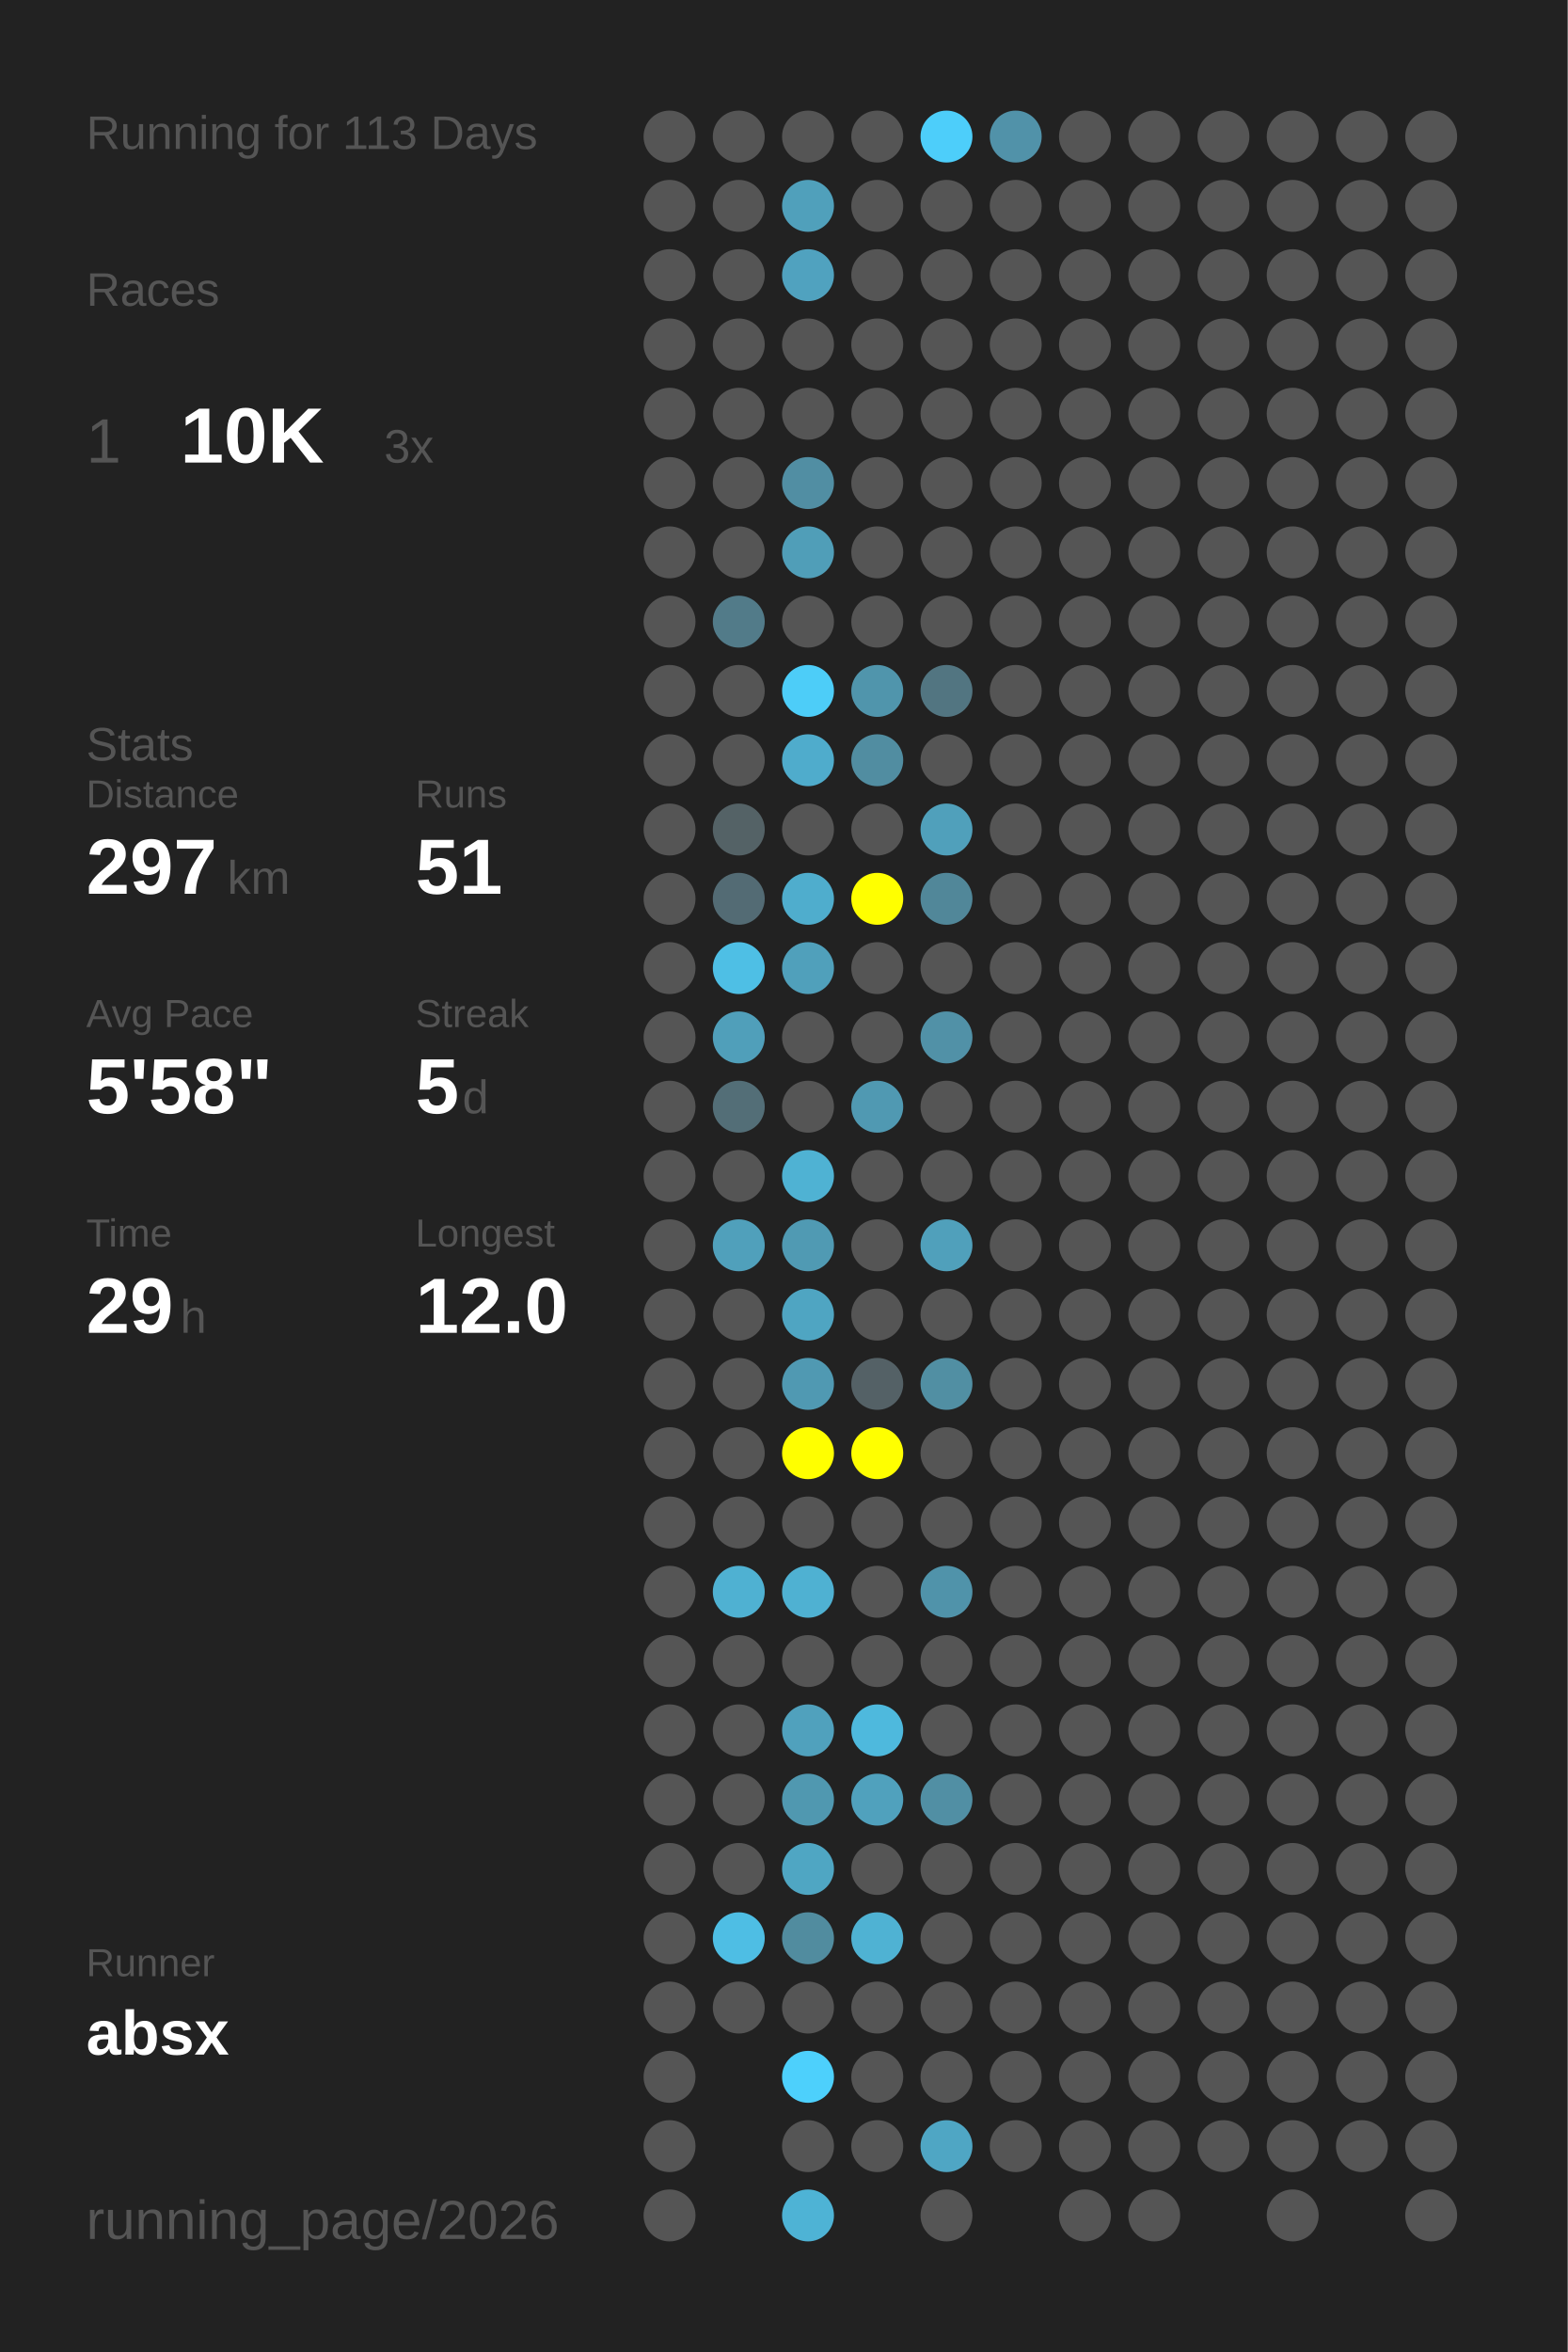
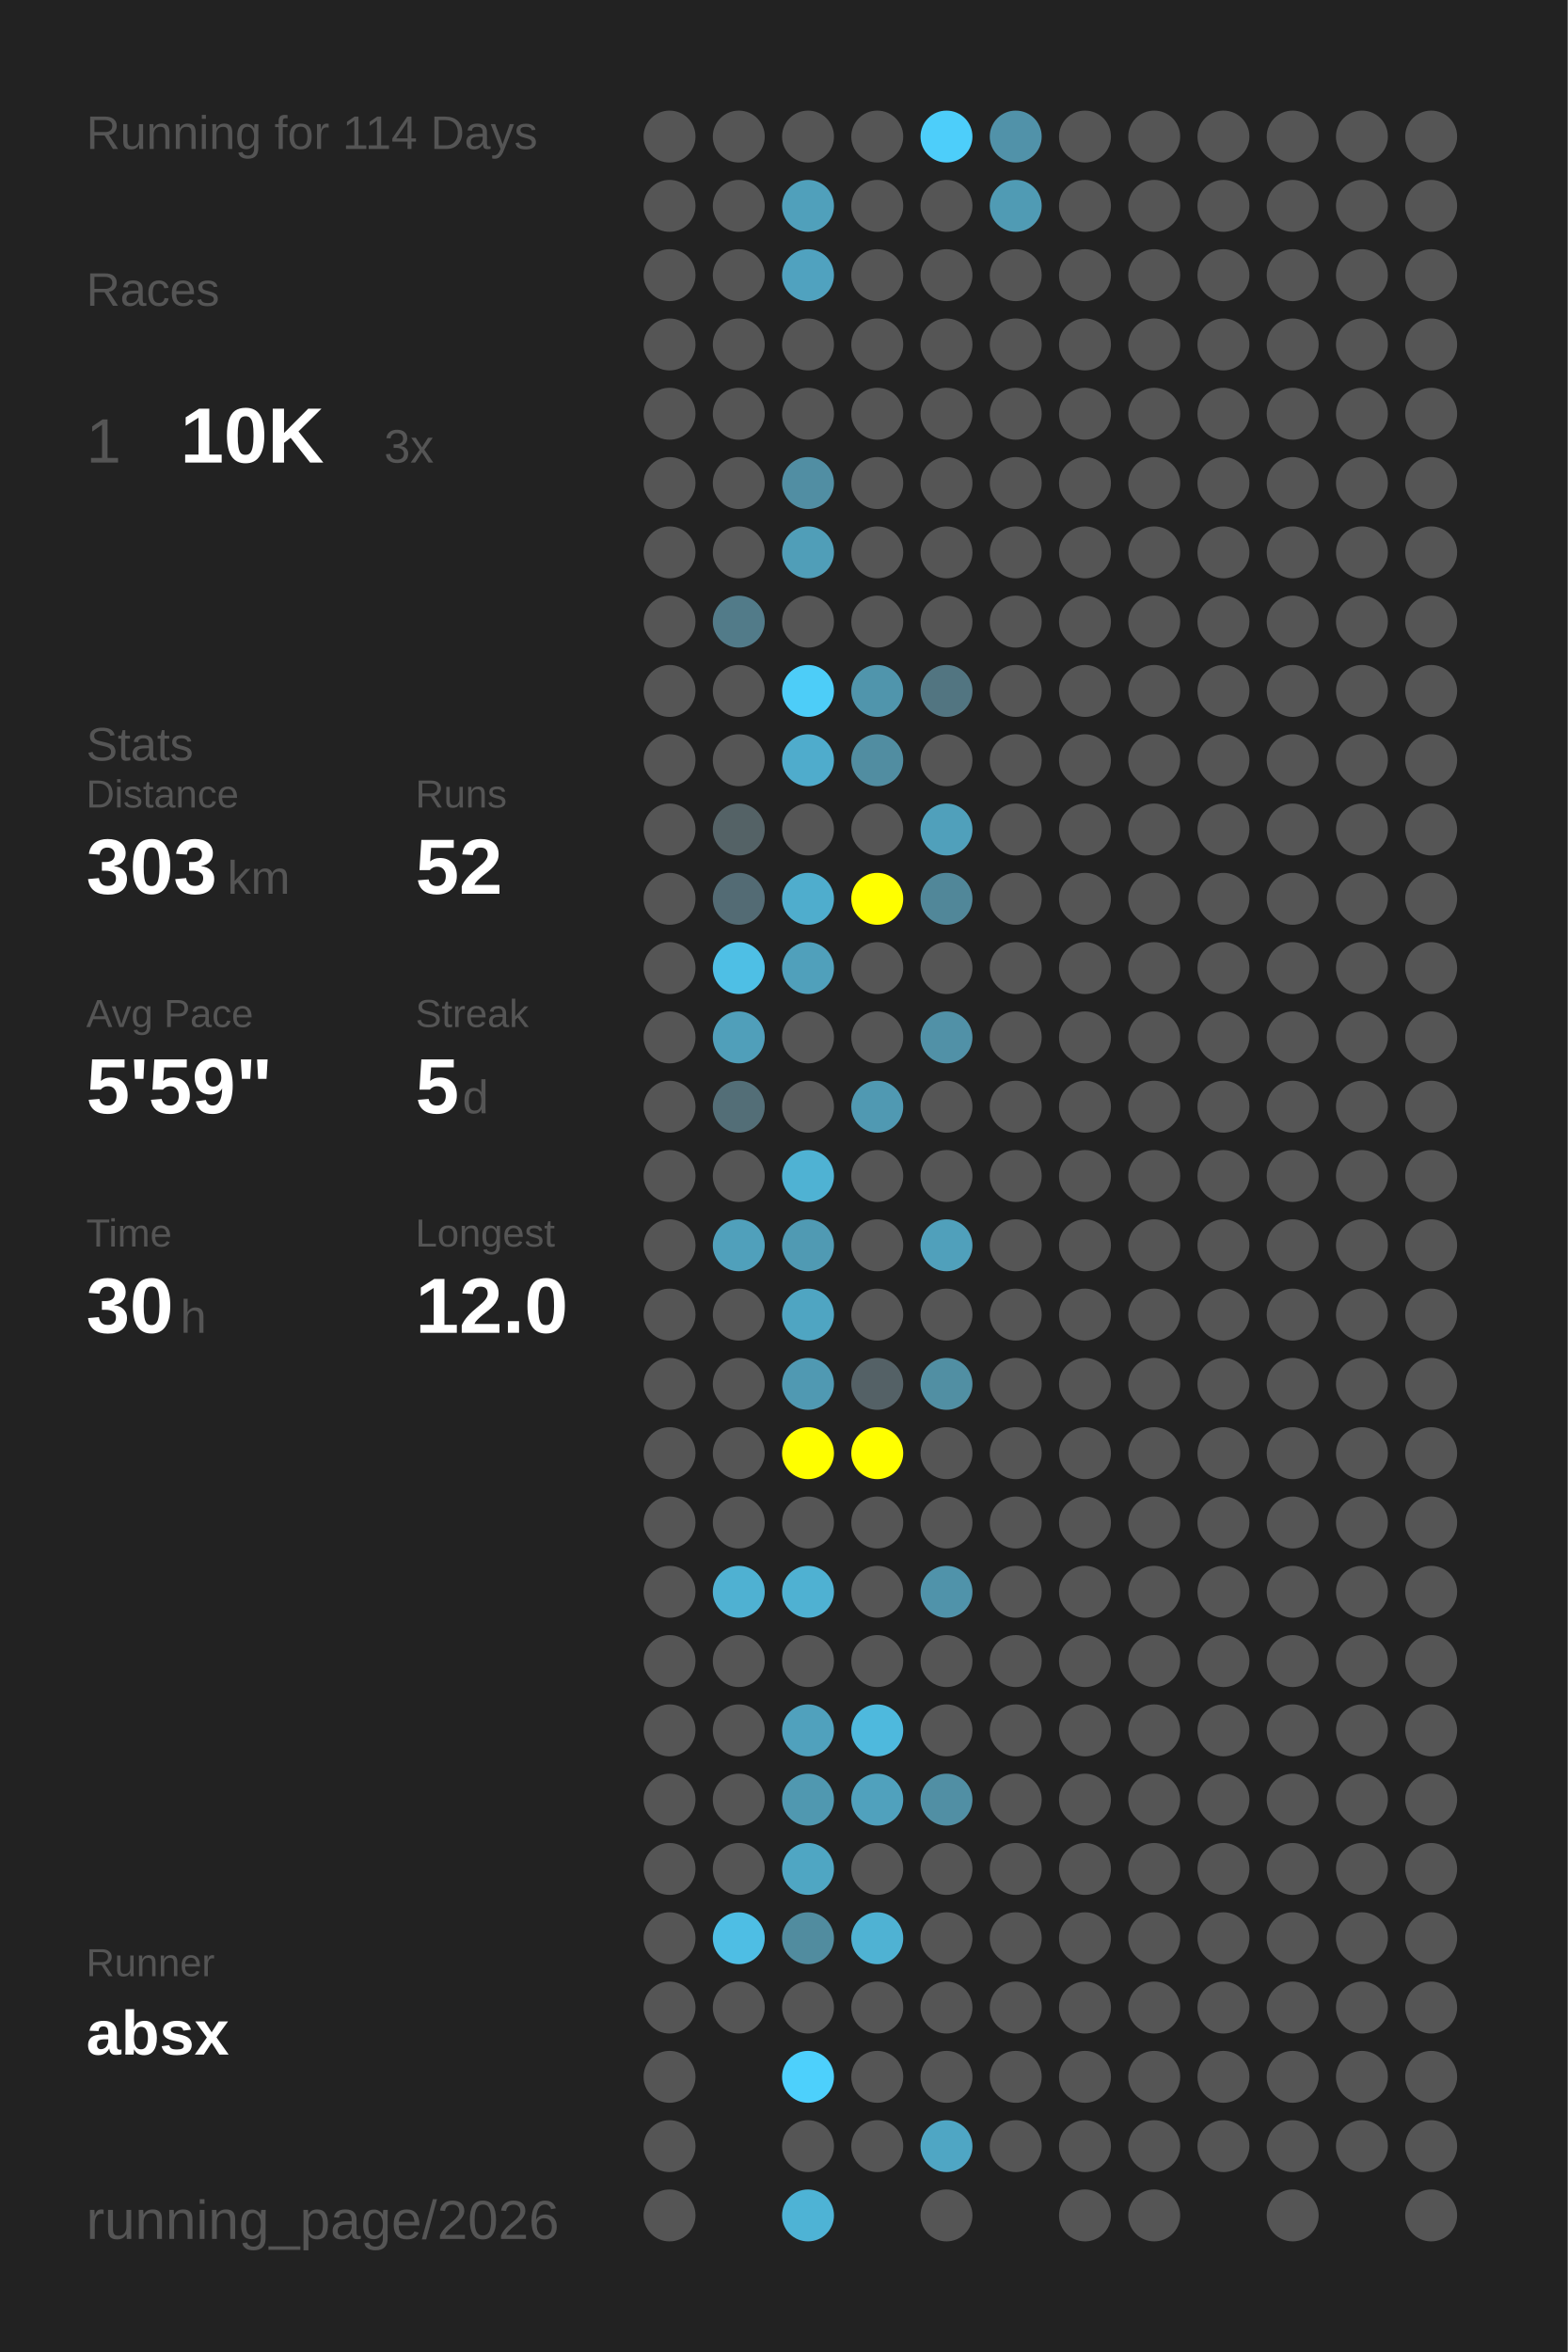
<svg xmlns="http://www.w3.org/2000/svg" baseProfile="full" height="300mm" version="1.1" viewBox="0,0,200,300" width="200mm">
  <defs />
  <rect fill="#222222" height="300" width="200" x="0" y="0" />
-   <text fill="#555555" style="font-size:6px; font-family:Arial;" x="11" y="19">Running for 113 Days</text>
+   <text fill="#555555" style="font-size:6px; font-family:Arial;" x="11" y="19">Running for 114 Days</text>
  <text fill="#555555" style="font-size:6px; font-family:Arial;" x="11" y="39">Races</text>
  <text fill="#555555" style="font-size:8px; font-family:Arial;" x="11" y="59">1</text>
  <text fill="#FFFFFF" style="font-size:10px; font-family:Arial; font-weight:bold;" x="23" y="59">10K</text>
  <text fill="#555555" style="font-size:6px; font-family:Arial;" x="49" y="59">3x</text>
  <text fill="#555555" style="font-size:6px; font-family:Arial;" x="11" y="97">Stats</text>
  <text fill="#555555" style="font-size:5px; font-family:Arial;" x="11" y="103">Distance</text>
-   <text fill="#FFFFFF" style="font-size:10px; font-family:Arial; font-weight:bold;" x="11" y="114">297</text>
+   <text fill="#FFFFFF" style="font-size:10px; font-family:Arial; font-weight:bold;" x="11" y="114">303</text>
  <text fill="#555555" style="font-size:6px; font-family:Arial;" x="29" y="114">km</text>
  <text fill="#555555" style="font-size:5px; font-family:Arial;" x="53" y="103">Runs</text>
-   <text fill="#FFFFFF" style="font-size:10px; font-family:Arial; font-weight:bold;" x="53" y="114">51</text>
+   <text fill="#FFFFFF" style="font-size:10px; font-family:Arial; font-weight:bold;" x="53" y="114">52</text>
  <text fill="#555555" style="font-size:5px; font-family:Arial;" x="11" y="131">Avg Pace</text>
-   <text fill="#FFFFFF" style="font-size:10px; font-family:Arial; font-weight:bold;" x="11" y="142">5'58"</text>
+   <text fill="#FFFFFF" style="font-size:10px; font-family:Arial; font-weight:bold;" x="11" y="142">5'59"</text>
  <text fill="#555555" style="font-size:5px; font-family:Arial;" x="53" y="131">Streak</text>
  <text fill="#FFFFFF" style="font-size:10px; font-family:Arial; font-weight:bold;" x="53" y="142">5</text>
  <text fill="#555555" style="font-size:6px; font-family:Arial;" x="59" y="142">d</text>
  <text fill="#555555" style="font-size:5px; font-family:Arial;" x="11" y="159">Time</text>
-   <text fill="#FFFFFF" style="font-size:10px; font-family:Arial; font-weight:bold;" x="11" y="170">29</text>
+   <text fill="#FFFFFF" style="font-size:10px; font-family:Arial; font-weight:bold;" x="11" y="170">30</text>
  <text fill="#555555" style="font-size:6px; font-family:Arial;" x="23" y="170">h</text>
  <text fill="#555555" style="font-size:5px; font-family:Arial;" x="53" y="159">Longest</text>
  <text fill="#FFFFFF" style="font-size:10px; font-family:Arial; font-weight:bold;" x="53" y="170">12.0</text>
  <text fill="#555555" style="font-size:5px; font-family:Arial;" x="11" y="252.065">Runner</text>
  <text fill="#FFFFFF" style="font-size:8px; font-family:Arial; font-weight:bold;" x="11" y="262.065">absx</text>
  <text fill="#555555" style="font-size:7px; font-family:Arial;" x="11" y="285.581">running_page/2026</text>
  <circle cx="85.417" cy="17.419" fill="#555555" r="3.312" />
  <circle cx="85.417" cy="26.258" fill="#555555" r="3.312" />
  <circle cx="85.417" cy="35.097" fill="#555555" r="3.312" />
  <circle cx="85.417" cy="43.935" fill="#555555" r="3.312" />
  <circle cx="85.417" cy="52.774" fill="#555555" r="3.312" />
  <circle cx="85.417" cy="61.613" fill="#555555" r="3.312" />
  <circle cx="85.417" cy="70.452" fill="#555555" r="3.312" />
  <circle cx="85.417" cy="79.29" fill="#555555" r="3.312" />
  <circle cx="85.417" cy="88.129" fill="#555555" r="3.312" />
  <circle cx="85.417" cy="96.968" fill="#555555" r="3.312" />
  <circle cx="85.417" cy="105.806" fill="#555555" r="3.312" />
  <circle cx="85.417" cy="114.645" fill="#555555" r="3.312" />
  <circle cx="85.417" cy="123.484" fill="#555555" r="3.312" />
  <circle cx="85.417" cy="132.323" fill="#555555" r="3.312" />
  <circle cx="85.417" cy="141.161" fill="#555555" r="3.312" />
  <circle cx="85.417" cy="150" fill="#555555" r="3.312" />
  <circle cx="85.417" cy="158.839" fill="#555555" r="3.312" />
  <circle cx="85.417" cy="167.677" fill="#555555" r="3.312" />
  <circle cx="85.417" cy="176.516" fill="#555555" r="3.312" />
  <circle cx="85.417" cy="185.355" fill="#555555" r="3.312" />
  <circle cx="85.417" cy="194.194" fill="#555555" r="3.312" />
  <circle cx="85.417" cy="203.032" fill="#555555" r="3.312" />
  <circle cx="85.417" cy="211.871" fill="#555555" r="3.312" />
  <circle cx="85.417" cy="220.71" fill="#555555" r="3.312" />
  <circle cx="85.417" cy="229.548" fill="#555555" r="3.312" />
  <circle cx="85.417" cy="238.387" fill="#555555" r="3.312" />
  <circle cx="85.417" cy="247.226" fill="#555555" r="3.312" />
  <circle cx="85.417" cy="256.065" fill="#555555" r="3.312" />
  <circle cx="85.417" cy="264.903" fill="#555555" r="3.312" />
  <circle cx="85.417" cy="273.742" fill="#555555" r="3.312" />
  <circle cx="85.417" cy="282.581" fill="#555555" r="3.312" />
  <circle cx="94.25" cy="17.419" fill="#555555" r="3.312" />
  <circle cx="94.25" cy="26.258" fill="#555555" r="3.312" />
  <circle cx="94.25" cy="35.097" fill="#555555" r="3.312" />
  <circle cx="94.25" cy="43.935" fill="#555555" r="3.312" />
  <circle cx="94.25" cy="52.774" fill="#555555" r="3.312" />
  <circle cx="94.25" cy="61.613" fill="#555555" r="3.312" />
  <circle cx="94.25" cy="70.452" fill="#555555" r="3.312" />
  <circle cx="94.25" cy="79.29" fill="#527b89" r="3.312" />
  <circle cx="94.25" cy="88.129" fill="#555555" r="3.312" />
  <circle cx="94.25" cy="96.968" fill="#555555" r="3.312" />
  <circle cx="94.25" cy="105.806" fill="#546266" r="3.312" />
  <circle cx="94.25" cy="114.645" fill="#536b74" r="3.312" />
  <circle cx="94.25" cy="123.484" fill="#4ebfe5" r="3.312" />
  <circle cx="94.25" cy="132.323" fill="#509fba" r="3.312" />
  <circle cx="94.25" cy="141.161" fill="#536e77" r="3.312" />
  <circle cx="94.25" cy="150" fill="#555555" r="3.312" />
  <circle cx="94.25" cy="158.839" fill="#50a0bb" r="3.312" />
  <circle cx="94.25" cy="167.677" fill="#555555" r="3.312" />
  <circle cx="94.25" cy="176.516" fill="#555555" r="3.312" />
  <circle cx="94.25" cy="185.355" fill="#555555" r="3.312" />
  <circle cx="94.25" cy="194.194" fill="#555555" r="3.312" />
  <circle cx="94.25" cy="203.032" fill="#4fb1d2" r="3.312" />
  <circle cx="94.25" cy="211.871" fill="#555555" r="3.312" />
  <circle cx="94.25" cy="220.71" fill="#555555" r="3.312" />
  <circle cx="94.25" cy="229.548" fill="#555555" r="3.312" />
  <circle cx="94.25" cy="238.387" fill="#555555" r="3.312" />
  <circle cx="94.25" cy="247.226" fill="#4ebee4" r="3.312" />
  <circle cx="94.25" cy="256.065" fill="#555555" r="3.312" />
  <circle cx="103.083" cy="17.419" fill="#555555" r="3.312" />
  <circle cx="103.083" cy="26.258" fill="#50a0bb" r="3.312" />
  <circle cx="103.083" cy="35.097" fill="#50a2bf" r="3.312" />
  <circle cx="103.083" cy="43.935" fill="#555555" r="3.312" />
  <circle cx="103.083" cy="52.774" fill="#555555" r="3.312" />
  <circle cx="103.083" cy="61.613" fill="#518ea3" r="3.312" />
  <circle cx="103.083" cy="70.452" fill="#509eb8" r="3.312" />
  <circle cx="103.083" cy="79.29" fill="#555555" r="3.312" />
  <circle cx="103.083" cy="88.129" fill="#4dcdf8" r="3.312" />
  <circle cx="103.083" cy="96.968" fill="#4faccc" r="3.312" />
  <circle cx="103.083" cy="105.806" fill="#555555" r="3.312" />
  <circle cx="103.083" cy="114.645" fill="#4fadcd" r="3.312" />
  <circle cx="103.083" cy="123.484" fill="#50a0bb" r="3.312" />
  <circle cx="103.083" cy="132.323" fill="#555555" r="3.312" />
  <circle cx="103.083" cy="141.161" fill="#555555" r="3.312" />
  <circle cx="103.083" cy="150" fill="#4fb2d3" r="3.312" />
  <circle cx="103.083" cy="158.839" fill="#509ab3" r="3.312" />
  <circle cx="103.083" cy="167.677" fill="#4fa5c2" r="3.312" />
  <circle cx="103.083" cy="176.516" fill="#5099b2" r="3.312" />
  <circle cx="103.083" cy="185.355" fill="#FFFF00" r="3.312" />
  <circle cx="103.083" cy="194.194" fill="#555555" r="3.312" />
  <circle cx="103.083" cy="203.032" fill="#4fb1d2" r="3.312" />
  <circle cx="103.083" cy="211.871" fill="#555555" r="3.312" />
  <circle cx="103.083" cy="220.71" fill="#50a1bd" r="3.312" />
  <circle cx="103.083" cy="229.548" fill="#5098b0" r="3.312" />
  <circle cx="103.083" cy="238.387" fill="#4fa6c3" r="3.312" />
  <circle cx="103.083" cy="247.226" fill="#518c9f" r="3.312" />
  <circle cx="103.083" cy="256.065" fill="#555555" r="3.312" />
  <circle cx="103.083" cy="264.903" fill="#4dd0fc" r="3.312" />
  <circle cx="103.083" cy="273.742" fill="#555555" r="3.312" />
  <circle cx="103.083" cy="282.581" fill="#4eb3d5" r="3.312" />
  <circle cx="111.917" cy="17.419" fill="#555555" r="3.312" />
  <circle cx="111.917" cy="26.258" fill="#555555" r="3.312" />
  <circle cx="111.917" cy="35.097" fill="#555555" r="3.312" />
  <circle cx="111.917" cy="43.935" fill="#555555" r="3.312" />
  <circle cx="111.917" cy="52.774" fill="#555555" r="3.312" />
  <circle cx="111.917" cy="61.613" fill="#555555" r="3.312" />
  <circle cx="111.917" cy="70.452" fill="#555555" r="3.312" />
  <circle cx="111.917" cy="79.29" fill="#555555" r="3.312" />
  <circle cx="111.917" cy="88.129" fill="#5095ac" r="3.312" />
  <circle cx="111.917" cy="96.968" fill="#518da1" r="3.312" />
  <circle cx="111.917" cy="105.806" fill="#555555" r="3.312" />
  <circle cx="111.917" cy="114.645" fill="#FFFF00" r="3.312" />
  <circle cx="111.917" cy="123.484" fill="#555555" r="3.312" />
  <circle cx="111.917" cy="132.323" fill="#555555" r="3.312" />
  <circle cx="111.917" cy="141.161" fill="#5099b2" r="3.312" />
  <circle cx="111.917" cy="150" fill="#555555" r="3.312" />
  <circle cx="111.917" cy="158.839" fill="#555555" r="3.312" />
  <circle cx="111.917" cy="167.677" fill="#555555" r="3.312" />
  <circle cx="111.917" cy="176.516" fill="#546166" r="3.312" />
  <circle cx="111.917" cy="185.355" fill="#FFFF00" r="3.312" />
  <circle cx="111.917" cy="194.194" fill="#555555" r="3.312" />
  <circle cx="111.917" cy="203.032" fill="#555555" r="3.312" />
  <circle cx="111.917" cy="211.871" fill="#555555" r="3.312" />
  <circle cx="111.917" cy="220.71" fill="#4eb9dd" r="3.312" />
  <circle cx="111.917" cy="229.548" fill="#50a1bd" r="3.312" />
  <circle cx="111.917" cy="238.387" fill="#555555" r="3.312" />
  <circle cx="111.917" cy="247.226" fill="#4fb2d3" r="3.312" />
  <circle cx="111.917" cy="256.065" fill="#555555" r="3.312" />
  <circle cx="111.917" cy="264.903" fill="#555555" r="3.312" />
  <circle cx="111.917" cy="273.742" fill="#555555" r="3.312" />
  <circle cx="120.75" cy="17.419" fill="#4dcefa" r="3.312" />
  <circle cx="120.75" cy="26.258" fill="#555555" r="3.312" />
  <circle cx="120.75" cy="35.097" fill="#555555" r="3.312" />
  <circle cx="120.75" cy="43.935" fill="#555555" r="3.312" />
  <circle cx="120.75" cy="52.774" fill="#555555" r="3.312" />
  <circle cx="120.75" cy="61.613" fill="#555555" r="3.312" />
  <circle cx="120.75" cy="70.452" fill="#555555" r="3.312" />
  <circle cx="120.75" cy="79.29" fill="#555555" r="3.312" />
  <circle cx="120.75" cy="88.129" fill="#527581" r="3.312" />
  <circle cx="120.75" cy="96.968" fill="#555555" r="3.312" />
  <circle cx="120.75" cy="105.806" fill="#50a0bb" r="3.312" />
  <circle cx="120.75" cy="114.645" fill="#518799" r="3.312" />
  <circle cx="120.75" cy="123.484" fill="#555555" r="3.312" />
  <circle cx="120.75" cy="132.323" fill="#5191a7" r="3.312" />
  <circle cx="120.75" cy="141.161" fill="#555555" r="3.312" />
  <circle cx="120.75" cy="150" fill="#555555" r="3.312" />
  <circle cx="120.75" cy="158.839" fill="#50a0bb" r="3.312" />
  <circle cx="120.75" cy="167.677" fill="#555555" r="3.312" />
  <circle cx="120.75" cy="176.516" fill="#518fa3" r="3.312" />
  <circle cx="120.75" cy="185.355" fill="#555555" r="3.312" />
  <circle cx="120.75" cy="194.194" fill="#555555" r="3.312" />
  <circle cx="120.75" cy="203.032" fill="#5093aa" r="3.312" />
  <circle cx="120.75" cy="211.871" fill="#555555" r="3.312" />
  <circle cx="120.75" cy="220.71" fill="#555555" r="3.312" />
  <circle cx="120.75" cy="229.548" fill="#518fa4" r="3.312" />
  <circle cx="120.75" cy="238.387" fill="#555555" r="3.312" />
  <circle cx="120.75" cy="247.226" fill="#555555" r="3.312" />
  <circle cx="120.75" cy="256.065" fill="#555555" r="3.312" />
  <circle cx="120.75" cy="264.903" fill="#555555" r="3.312" />
  <circle cx="120.75" cy="273.742" fill="#4fa6c4" r="3.312" />
  <circle cx="120.75" cy="282.581" fill="#555555" r="3.312" />
  <circle cx="129.583" cy="17.419" fill="#5192a9" r="3.312" />
-   <circle cx="129.583" cy="26.258" fill="#555555" r="3.312" />
+   <circle cx="129.583" cy="26.258" fill="#509bb4" r="3.312" />
  <circle cx="129.583" cy="35.097" fill="#555555" r="3.312" />
  <circle cx="129.583" cy="43.935" fill="#555555" r="3.312" />
  <circle cx="129.583" cy="52.774" fill="#555555" r="3.312" />
  <circle cx="129.583" cy="61.613" fill="#555555" r="3.312" />
  <circle cx="129.583" cy="70.452" fill="#555555" r="3.312" />
  <circle cx="129.583" cy="79.29" fill="#555555" r="3.312" />
  <circle cx="129.583" cy="88.129" fill="#555555" r="3.312" />
  <circle cx="129.583" cy="96.968" fill="#555555" r="3.312" />
  <circle cx="129.583" cy="105.806" fill="#555555" r="3.312" />
  <circle cx="129.583" cy="114.645" fill="#555555" r="3.312" />
  <circle cx="129.583" cy="123.484" fill="#555555" r="3.312" />
  <circle cx="129.583" cy="132.323" fill="#555555" r="3.312" />
  <circle cx="129.583" cy="141.161" fill="#555555" r="3.312" />
  <circle cx="129.583" cy="150" fill="#555555" r="3.312" />
  <circle cx="129.583" cy="158.839" fill="#555555" r="3.312" />
  <circle cx="129.583" cy="167.677" fill="#555555" r="3.312" />
  <circle cx="129.583" cy="176.516" fill="#555555" r="3.312" />
  <circle cx="129.583" cy="185.355" fill="#555555" r="3.312" />
  <circle cx="129.583" cy="194.194" fill="#555555" r="3.312" />
  <circle cx="129.583" cy="203.032" fill="#555555" r="3.312" />
  <circle cx="129.583" cy="211.871" fill="#555555" r="3.312" />
  <circle cx="129.583" cy="220.71" fill="#555555" r="3.312" />
  <circle cx="129.583" cy="229.548" fill="#555555" r="3.312" />
  <circle cx="129.583" cy="238.387" fill="#555555" r="3.312" />
  <circle cx="129.583" cy="247.226" fill="#555555" r="3.312" />
  <circle cx="129.583" cy="256.065" fill="#555555" r="3.312" />
  <circle cx="129.583" cy="264.903" fill="#555555" r="3.312" />
  <circle cx="129.583" cy="273.742" fill="#555555" r="3.312" />
  <circle cx="138.417" cy="17.419" fill="#555555" r="3.312" />
  <circle cx="138.417" cy="26.258" fill="#555555" r="3.312" />
  <circle cx="138.417" cy="35.097" fill="#555555" r="3.312" />
  <circle cx="138.417" cy="43.935" fill="#555555" r="3.312" />
  <circle cx="138.417" cy="52.774" fill="#555555" r="3.312" />
  <circle cx="138.417" cy="61.613" fill="#555555" r="3.312" />
  <circle cx="138.417" cy="70.452" fill="#555555" r="3.312" />
  <circle cx="138.417" cy="79.29" fill="#555555" r="3.312" />
  <circle cx="138.417" cy="88.129" fill="#555555" r="3.312" />
  <circle cx="138.417" cy="96.968" fill="#555555" r="3.312" />
  <circle cx="138.417" cy="105.806" fill="#555555" r="3.312" />
  <circle cx="138.417" cy="114.645" fill="#555555" r="3.312" />
  <circle cx="138.417" cy="123.484" fill="#555555" r="3.312" />
  <circle cx="138.417" cy="132.323" fill="#555555" r="3.312" />
  <circle cx="138.417" cy="141.161" fill="#555555" r="3.312" />
  <circle cx="138.417" cy="150" fill="#555555" r="3.312" />
  <circle cx="138.417" cy="158.839" fill="#555555" r="3.312" />
  <circle cx="138.417" cy="167.677" fill="#555555" r="3.312" />
  <circle cx="138.417" cy="176.516" fill="#555555" r="3.312" />
  <circle cx="138.417" cy="185.355" fill="#555555" r="3.312" />
  <circle cx="138.417" cy="194.194" fill="#555555" r="3.312" />
  <circle cx="138.417" cy="203.032" fill="#555555" r="3.312" />
  <circle cx="138.417" cy="211.871" fill="#555555" r="3.312" />
  <circle cx="138.417" cy="220.71" fill="#555555" r="3.312" />
  <circle cx="138.417" cy="229.548" fill="#555555" r="3.312" />
  <circle cx="138.417" cy="238.387" fill="#555555" r="3.312" />
  <circle cx="138.417" cy="247.226" fill="#555555" r="3.312" />
  <circle cx="138.417" cy="256.065" fill="#555555" r="3.312" />
  <circle cx="138.417" cy="264.903" fill="#555555" r="3.312" />
  <circle cx="138.417" cy="273.742" fill="#555555" r="3.312" />
  <circle cx="138.417" cy="282.581" fill="#555555" r="3.312" />
  <circle cx="147.25" cy="17.419" fill="#555555" r="3.312" />
  <circle cx="147.25" cy="26.258" fill="#555555" r="3.312" />
  <circle cx="147.25" cy="35.097" fill="#555555" r="3.312" />
  <circle cx="147.25" cy="43.935" fill="#555555" r="3.312" />
  <circle cx="147.25" cy="52.774" fill="#555555" r="3.312" />
  <circle cx="147.25" cy="61.613" fill="#555555" r="3.312" />
  <circle cx="147.25" cy="70.452" fill="#555555" r="3.312" />
  <circle cx="147.25" cy="79.29" fill="#555555" r="3.312" />
  <circle cx="147.25" cy="88.129" fill="#555555" r="3.312" />
  <circle cx="147.25" cy="96.968" fill="#555555" r="3.312" />
  <circle cx="147.25" cy="105.806" fill="#555555" r="3.312" />
  <circle cx="147.25" cy="114.645" fill="#555555" r="3.312" />
  <circle cx="147.25" cy="123.484" fill="#555555" r="3.312" />
  <circle cx="147.25" cy="132.323" fill="#555555" r="3.312" />
  <circle cx="147.25" cy="141.161" fill="#555555" r="3.312" />
  <circle cx="147.25" cy="150" fill="#555555" r="3.312" />
  <circle cx="147.25" cy="158.839" fill="#555555" r="3.312" />
  <circle cx="147.25" cy="167.677" fill="#555555" r="3.312" />
  <circle cx="147.25" cy="176.516" fill="#555555" r="3.312" />
  <circle cx="147.25" cy="185.355" fill="#555555" r="3.312" />
  <circle cx="147.25" cy="194.194" fill="#555555" r="3.312" />
  <circle cx="147.25" cy="203.032" fill="#555555" r="3.312" />
  <circle cx="147.25" cy="211.871" fill="#555555" r="3.312" />
  <circle cx="147.25" cy="220.71" fill="#555555" r="3.312" />
  <circle cx="147.25" cy="229.548" fill="#555555" r="3.312" />
  <circle cx="147.25" cy="238.387" fill="#555555" r="3.312" />
  <circle cx="147.25" cy="247.226" fill="#555555" r="3.312" />
  <circle cx="147.25" cy="256.065" fill="#555555" r="3.312" />
  <circle cx="147.25" cy="264.903" fill="#555555" r="3.312" />
  <circle cx="147.25" cy="273.742" fill="#555555" r="3.312" />
  <circle cx="147.25" cy="282.581" fill="#555555" r="3.312" />
  <circle cx="156.083" cy="17.419" fill="#555555" r="3.312" />
  <circle cx="156.083" cy="26.258" fill="#555555" r="3.312" />
  <circle cx="156.083" cy="35.097" fill="#555555" r="3.312" />
  <circle cx="156.083" cy="43.935" fill="#555555" r="3.312" />
  <circle cx="156.083" cy="52.774" fill="#555555" r="3.312" />
  <circle cx="156.083" cy="61.613" fill="#555555" r="3.312" />
  <circle cx="156.083" cy="70.452" fill="#555555" r="3.312" />
  <circle cx="156.083" cy="79.29" fill="#555555" r="3.312" />
  <circle cx="156.083" cy="88.129" fill="#555555" r="3.312" />
  <circle cx="156.083" cy="96.968" fill="#555555" r="3.312" />
  <circle cx="156.083" cy="105.806" fill="#555555" r="3.312" />
  <circle cx="156.083" cy="114.645" fill="#555555" r="3.312" />
  <circle cx="156.083" cy="123.484" fill="#555555" r="3.312" />
  <circle cx="156.083" cy="132.323" fill="#555555" r="3.312" />
  <circle cx="156.083" cy="141.161" fill="#555555" r="3.312" />
  <circle cx="156.083" cy="150" fill="#555555" r="3.312" />
  <circle cx="156.083" cy="158.839" fill="#555555" r="3.312" />
  <circle cx="156.083" cy="167.677" fill="#555555" r="3.312" />
  <circle cx="156.083" cy="176.516" fill="#555555" r="3.312" />
  <circle cx="156.083" cy="185.355" fill="#555555" r="3.312" />
  <circle cx="156.083" cy="194.194" fill="#555555" r="3.312" />
  <circle cx="156.083" cy="203.032" fill="#555555" r="3.312" />
  <circle cx="156.083" cy="211.871" fill="#555555" r="3.312" />
  <circle cx="156.083" cy="220.71" fill="#555555" r="3.312" />
  <circle cx="156.083" cy="229.548" fill="#555555" r="3.312" />
  <circle cx="156.083" cy="238.387" fill="#555555" r="3.312" />
  <circle cx="156.083" cy="247.226" fill="#555555" r="3.312" />
  <circle cx="156.083" cy="256.065" fill="#555555" r="3.312" />
  <circle cx="156.083" cy="264.903" fill="#555555" r="3.312" />
  <circle cx="156.083" cy="273.742" fill="#555555" r="3.312" />
  <circle cx="164.917" cy="17.419" fill="#555555" r="3.312" />
  <circle cx="164.917" cy="26.258" fill="#555555" r="3.312" />
  <circle cx="164.917" cy="35.097" fill="#555555" r="3.312" />
  <circle cx="164.917" cy="43.935" fill="#555555" r="3.312" />
  <circle cx="164.917" cy="52.774" fill="#555555" r="3.312" />
  <circle cx="164.917" cy="61.613" fill="#555555" r="3.312" />
  <circle cx="164.917" cy="70.452" fill="#555555" r="3.312" />
  <circle cx="164.917" cy="79.29" fill="#555555" r="3.312" />
  <circle cx="164.917" cy="88.129" fill="#555555" r="3.312" />
  <circle cx="164.917" cy="96.968" fill="#555555" r="3.312" />
  <circle cx="164.917" cy="105.806" fill="#555555" r="3.312" />
  <circle cx="164.917" cy="114.645" fill="#555555" r="3.312" />
  <circle cx="164.917" cy="123.484" fill="#555555" r="3.312" />
  <circle cx="164.917" cy="132.323" fill="#555555" r="3.312" />
  <circle cx="164.917" cy="141.161" fill="#555555" r="3.312" />
  <circle cx="164.917" cy="150" fill="#555555" r="3.312" />
  <circle cx="164.917" cy="158.839" fill="#555555" r="3.312" />
  <circle cx="164.917" cy="167.677" fill="#555555" r="3.312" />
  <circle cx="164.917" cy="176.516" fill="#555555" r="3.312" />
  <circle cx="164.917" cy="185.355" fill="#555555" r="3.312" />
  <circle cx="164.917" cy="194.194" fill="#555555" r="3.312" />
  <circle cx="164.917" cy="203.032" fill="#555555" r="3.312" />
  <circle cx="164.917" cy="211.871" fill="#555555" r="3.312" />
  <circle cx="164.917" cy="220.71" fill="#555555" r="3.312" />
  <circle cx="164.917" cy="229.548" fill="#555555" r="3.312" />
  <circle cx="164.917" cy="238.387" fill="#555555" r="3.312" />
  <circle cx="164.917" cy="247.226" fill="#555555" r="3.312" />
  <circle cx="164.917" cy="256.065" fill="#555555" r="3.312" />
  <circle cx="164.917" cy="264.903" fill="#555555" r="3.312" />
  <circle cx="164.917" cy="273.742" fill="#555555" r="3.312" />
  <circle cx="164.917" cy="282.581" fill="#555555" r="3.312" />
  <circle cx="173.75" cy="17.419" fill="#555555" r="3.312" />
  <circle cx="173.75" cy="26.258" fill="#555555" r="3.312" />
  <circle cx="173.75" cy="35.097" fill="#555555" r="3.312" />
  <circle cx="173.75" cy="43.935" fill="#555555" r="3.312" />
  <circle cx="173.75" cy="52.774" fill="#555555" r="3.312" />
  <circle cx="173.75" cy="61.613" fill="#555555" r="3.312" />
  <circle cx="173.75" cy="70.452" fill="#555555" r="3.312" />
  <circle cx="173.75" cy="79.29" fill="#555555" r="3.312" />
  <circle cx="173.75" cy="88.129" fill="#555555" r="3.312" />
  <circle cx="173.75" cy="96.968" fill="#555555" r="3.312" />
  <circle cx="173.75" cy="105.806" fill="#555555" r="3.312" />
  <circle cx="173.75" cy="114.645" fill="#555555" r="3.312" />
  <circle cx="173.75" cy="123.484" fill="#555555" r="3.312" />
  <circle cx="173.75" cy="132.323" fill="#555555" r="3.312" />
  <circle cx="173.75" cy="141.161" fill="#555555" r="3.312" />
  <circle cx="173.75" cy="150" fill="#555555" r="3.312" />
  <circle cx="173.75" cy="158.839" fill="#555555" r="3.312" />
  <circle cx="173.75" cy="167.677" fill="#555555" r="3.312" />
  <circle cx="173.75" cy="176.516" fill="#555555" r="3.312" />
  <circle cx="173.75" cy="185.355" fill="#555555" r="3.312" />
  <circle cx="173.75" cy="194.194" fill="#555555" r="3.312" />
  <circle cx="173.75" cy="203.032" fill="#555555" r="3.312" />
  <circle cx="173.75" cy="211.871" fill="#555555" r="3.312" />
  <circle cx="173.75" cy="220.71" fill="#555555" r="3.312" />
  <circle cx="173.75" cy="229.548" fill="#555555" r="3.312" />
  <circle cx="173.75" cy="238.387" fill="#555555" r="3.312" />
  <circle cx="173.75" cy="247.226" fill="#555555" r="3.312" />
  <circle cx="173.75" cy="256.065" fill="#555555" r="3.312" />
  <circle cx="173.75" cy="264.903" fill="#555555" r="3.312" />
  <circle cx="173.75" cy="273.742" fill="#555555" r="3.312" />
  <circle cx="182.583" cy="17.419" fill="#555555" r="3.312" />
  <circle cx="182.583" cy="26.258" fill="#555555" r="3.312" />
  <circle cx="182.583" cy="35.097" fill="#555555" r="3.312" />
  <circle cx="182.583" cy="43.935" fill="#555555" r="3.312" />
  <circle cx="182.583" cy="52.774" fill="#555555" r="3.312" />
  <circle cx="182.583" cy="61.613" fill="#555555" r="3.312" />
  <circle cx="182.583" cy="70.452" fill="#555555" r="3.312" />
  <circle cx="182.583" cy="79.29" fill="#555555" r="3.312" />
  <circle cx="182.583" cy="88.129" fill="#555555" r="3.312" />
  <circle cx="182.583" cy="96.968" fill="#555555" r="3.312" />
  <circle cx="182.583" cy="105.806" fill="#555555" r="3.312" />
  <circle cx="182.583" cy="114.645" fill="#555555" r="3.312" />
  <circle cx="182.583" cy="123.484" fill="#555555" r="3.312" />
  <circle cx="182.583" cy="132.323" fill="#555555" r="3.312" />
  <circle cx="182.583" cy="141.161" fill="#555555" r="3.312" />
  <circle cx="182.583" cy="150" fill="#555555" r="3.312" />
  <circle cx="182.583" cy="158.839" fill="#555555" r="3.312" />
  <circle cx="182.583" cy="167.677" fill="#555555" r="3.312" />
  <circle cx="182.583" cy="176.516" fill="#555555" r="3.312" />
  <circle cx="182.583" cy="185.355" fill="#555555" r="3.312" />
  <circle cx="182.583" cy="194.194" fill="#555555" r="3.312" />
  <circle cx="182.583" cy="203.032" fill="#555555" r="3.312" />
  <circle cx="182.583" cy="211.871" fill="#555555" r="3.312" />
  <circle cx="182.583" cy="220.71" fill="#555555" r="3.312" />
  <circle cx="182.583" cy="229.548" fill="#555555" r="3.312" />
  <circle cx="182.583" cy="238.387" fill="#555555" r="3.312" />
  <circle cx="182.583" cy="247.226" fill="#555555" r="3.312" />
  <circle cx="182.583" cy="256.065" fill="#555555" r="3.312" />
  <circle cx="182.583" cy="264.903" fill="#555555" r="3.312" />
  <circle cx="182.583" cy="273.742" fill="#555555" r="3.312" />
  <circle cx="182.583" cy="282.581" fill="#555555" r="3.312" />
</svg>
